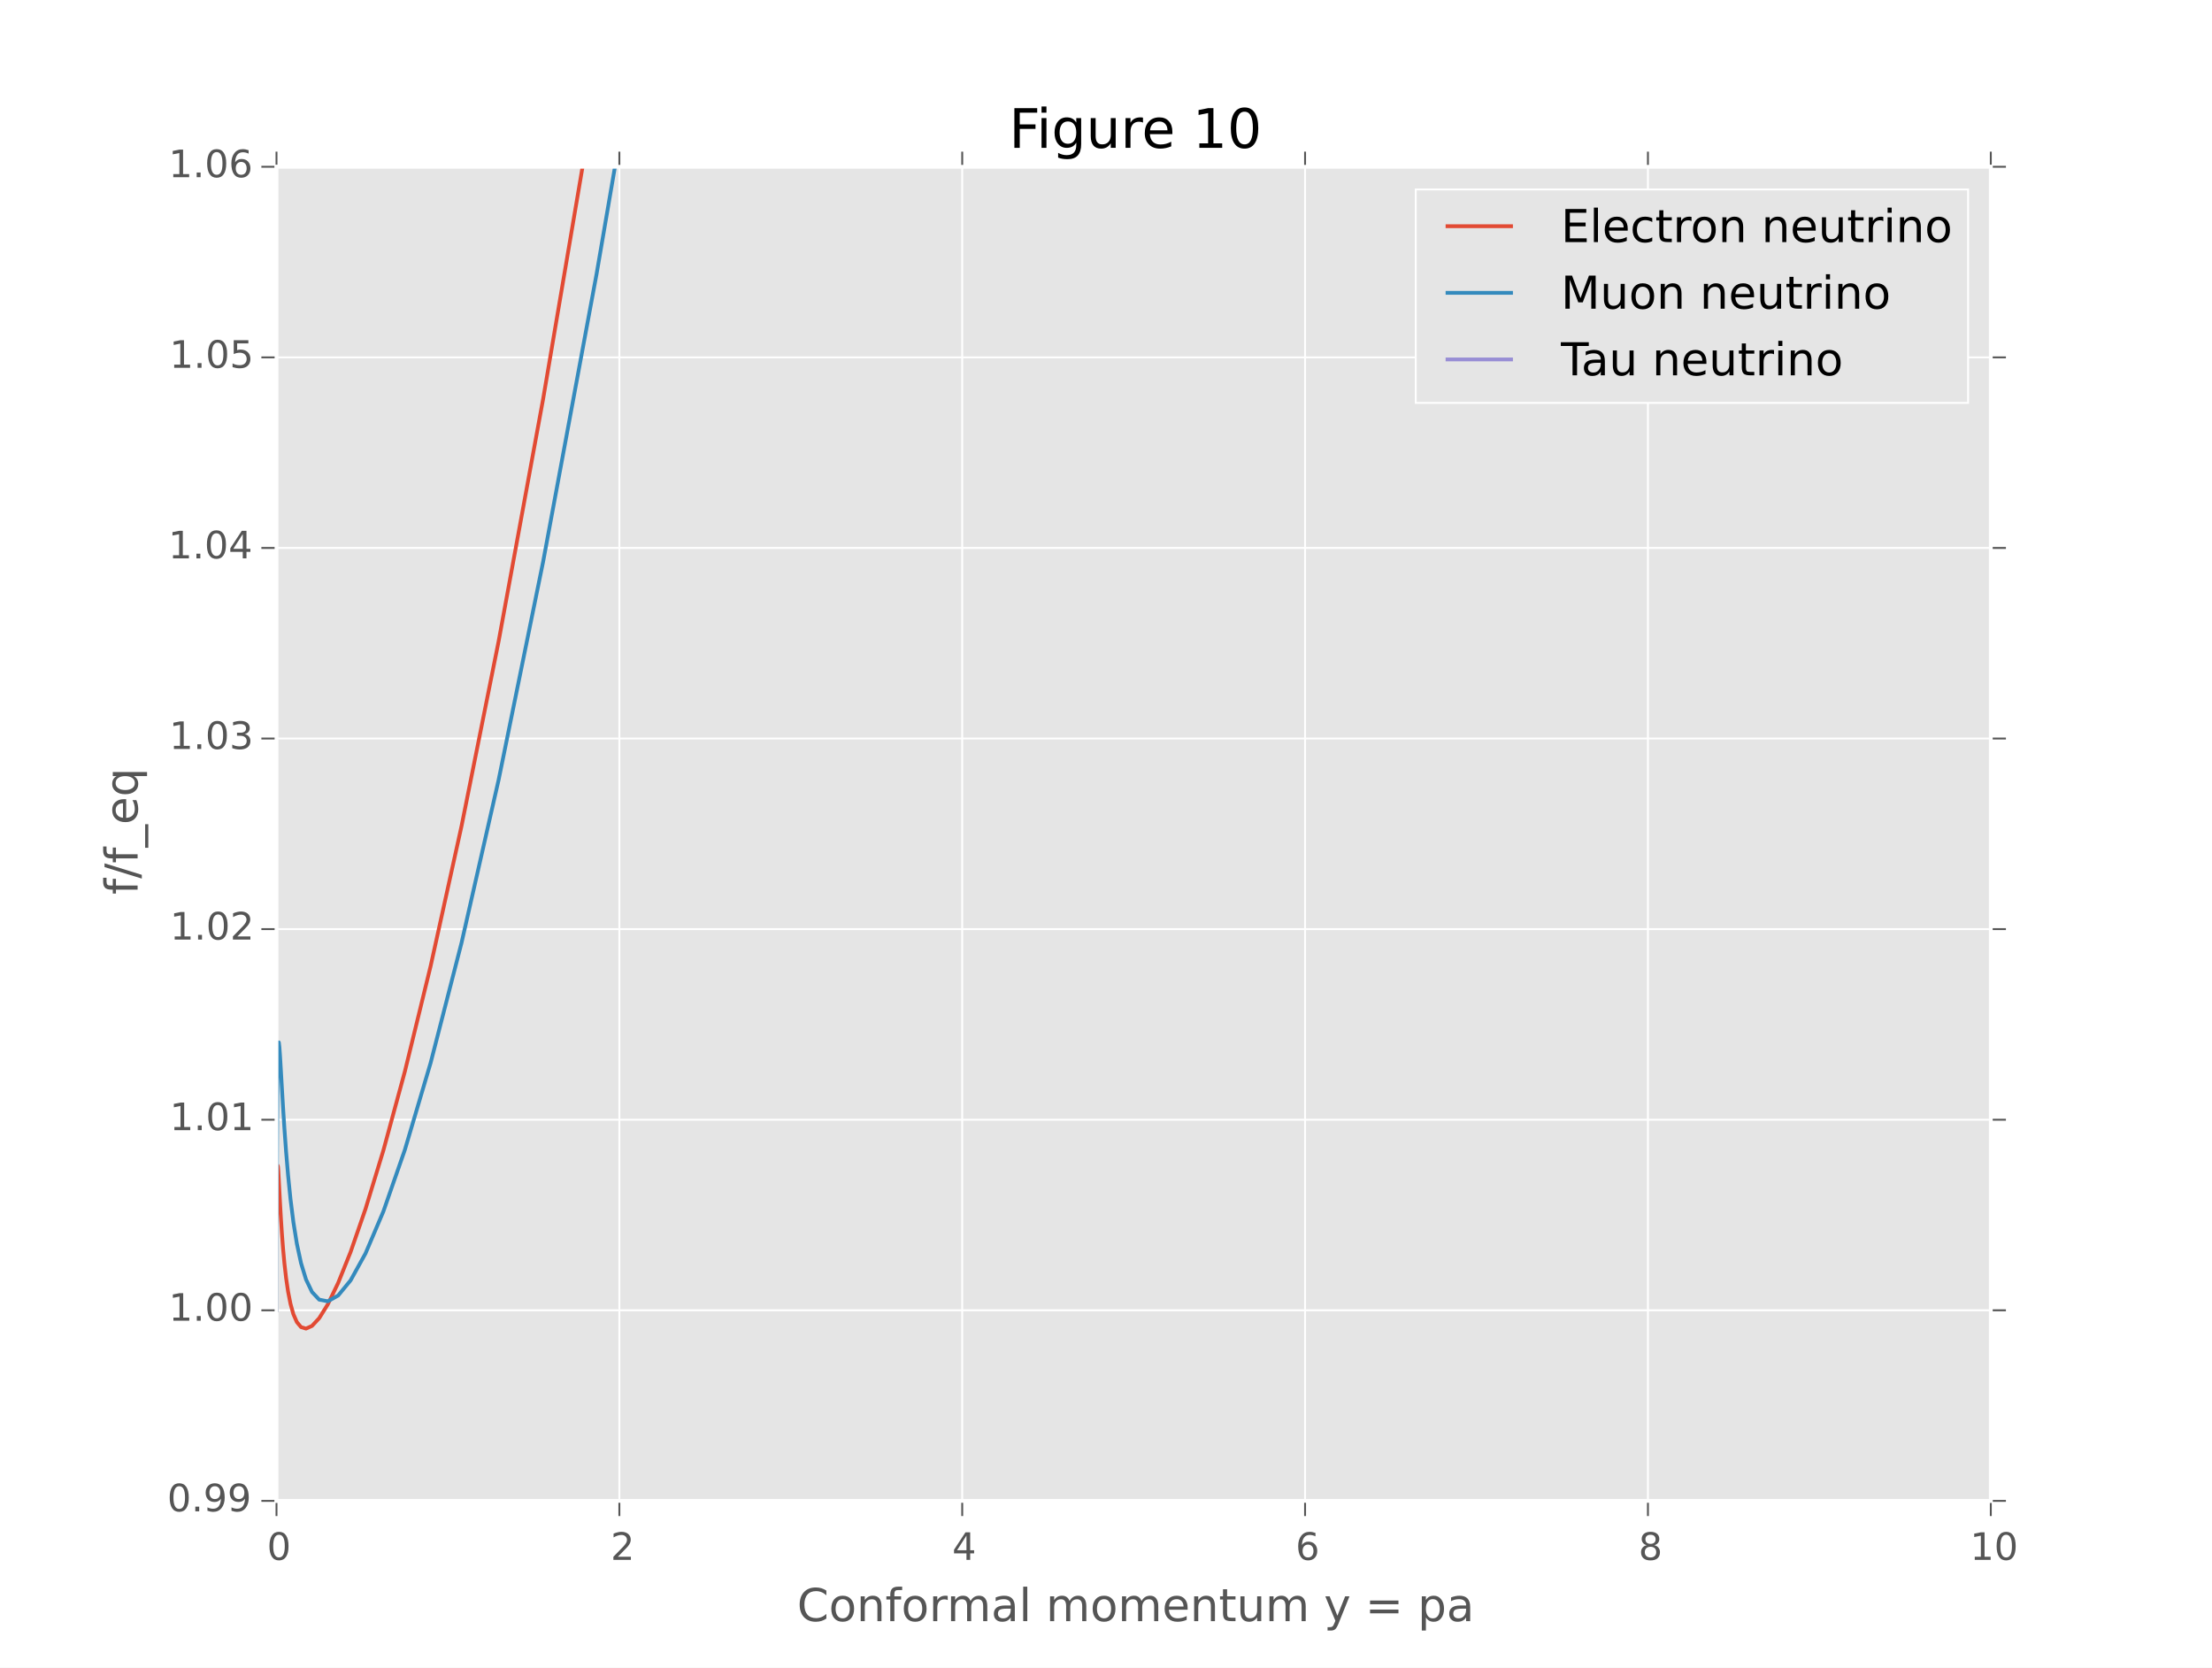
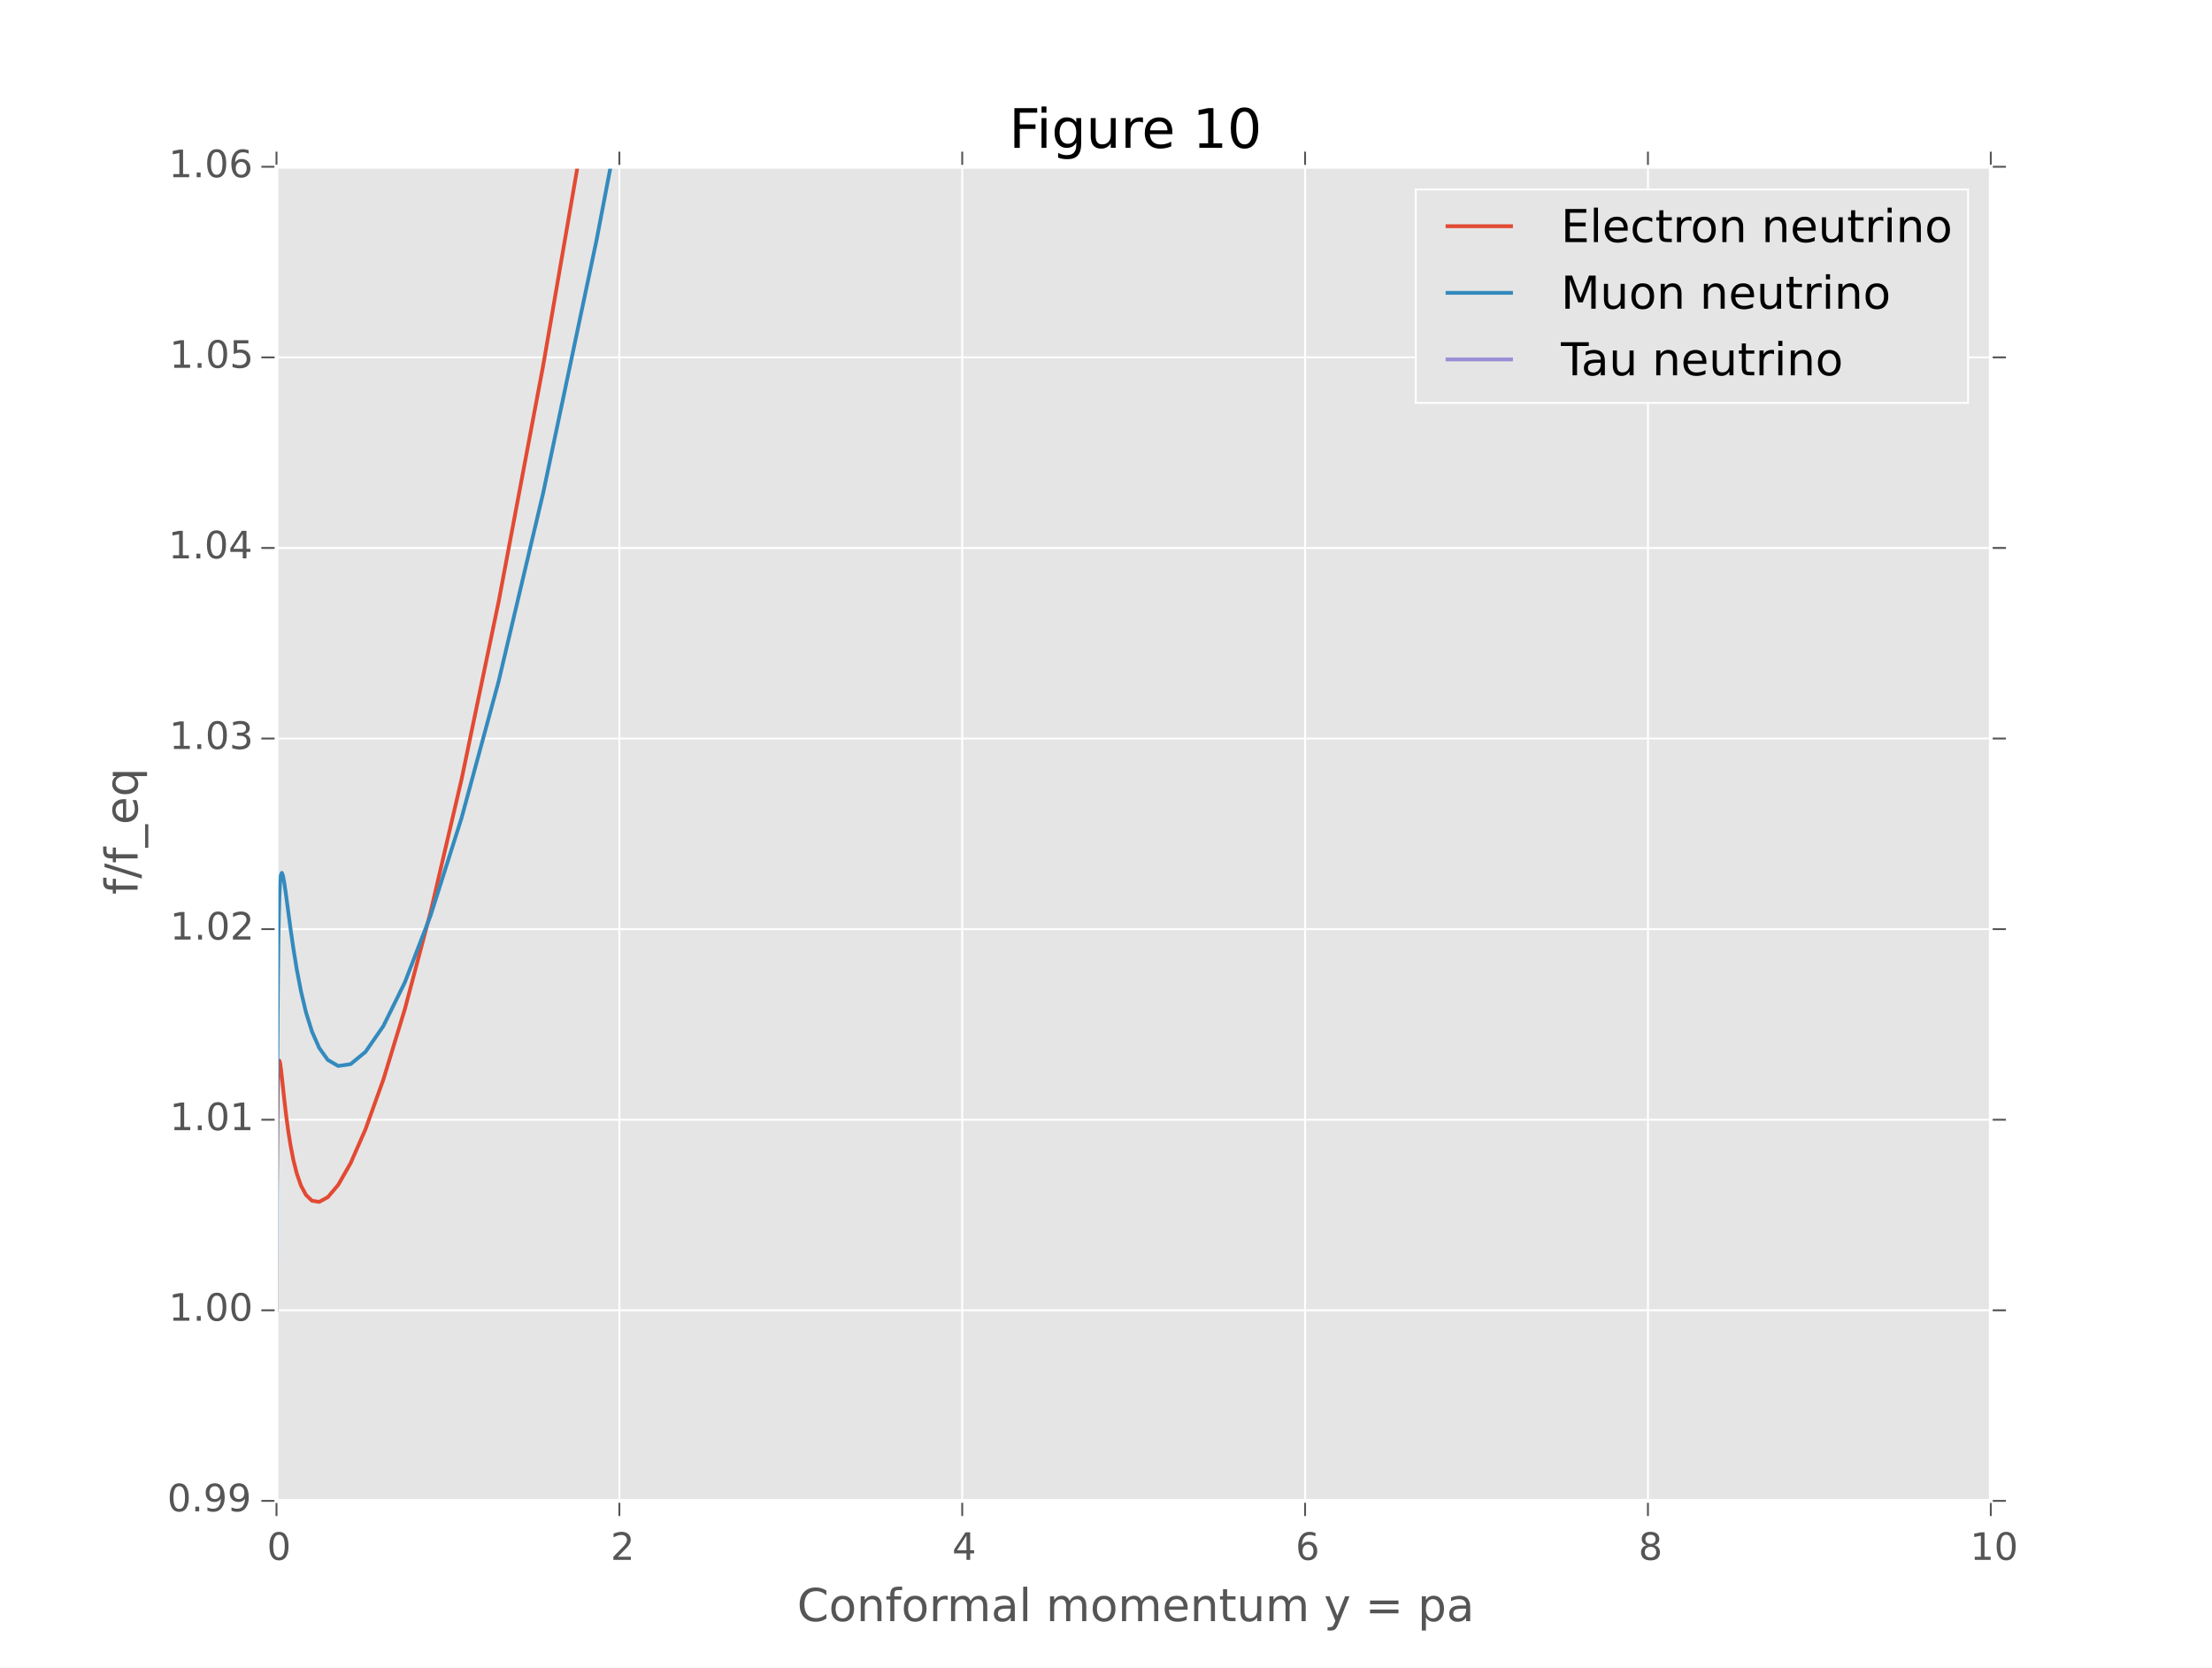
<svg xmlns="http://www.w3.org/2000/svg" xmlns:xlink="http://www.w3.org/1999/xlink" height="441pt" version="1.1" viewBox="0 0 585 441" width="585pt">
  <defs>
    <style type="text/css">
*{stroke-linecap:butt;stroke-linejoin:round;}
  </style>
  </defs>
  <g id="figure_1">
    <g id="patch_1">
      <path d=" M0 441 L585 441 L585 0 L0 0 z " style="fill:#ffffff;" />
    </g>
    <g id="axes_1">
      <g id="patch_2">
        <path d=" M73.125 396.9 L526.5 396.9 L526.5 44.1 L73.125 44.1 z " style="fill:#e5e5e5;" />
      </g>
      <g id="matplotlib.axis_1">
        <g id="xtick_1">
          <g id="line2d_1">
            <path clip-path="url(#p5873ec822d)" d=" M73.125 396.9 L73.125 44.1" style="fill:none;stroke:#ffffff;stroke-linecap:square;stroke-width:0.5;" />
          </g>
          <g id="line2d_2">
            <defs>
              <path d=" M0 0 L0 4" id="m64c3aef5f4" style="stroke:#555555;stroke-width:0.5;" />
            </defs>
            <g>
              <use style="fill:#555555;stroke:#555555;stroke-width:0.5;" x="73.125" xlink:href="#m64c3aef5f4" y="396.9" />
            </g>
          </g>
          <g id="line2d_3">
            <defs>
              <path d=" M0 0 L0 -4" id="m91191bb255" style="stroke:#555555;stroke-width:0.5;" />
            </defs>
            <g>
              <use style="fill:#555555;stroke:#555555;stroke-width:0.5;" x="73.125" xlink:href="#m91191bb255" y="44.1" />
            </g>
          </g>
          <g id="text_1">
            <defs>
              <path d=" M31.781 66.406 Q24.172 66.406 20.328 58.906 Q16.5 51.422 16.5 36.375 Q16.5 21.391 20.328 13.891 Q24.172 6.391 31.781 6.391 Q39.453 6.391 43.281 13.891 Q47.125 21.391 47.125 36.375 Q47.125 51.422 43.281 58.906 Q39.453 66.406 31.781 66.406 M31.781 74.219 Q44.047 74.219 50.516 64.516 Q56.984 54.828 56.984 36.375 Q56.984 17.969 50.516 8.266 Q44.047 -1.422 31.781 -1.422 Q19.531 -1.422 13.062 8.266 Q6.594 17.969 6.594 36.375 Q6.594 54.828 13.062 64.516 Q19.531 74.219 31.781 74.219" id="BitstreamVeraSans-Roman-30" />
            </defs>
            <g style="fill:#555555;" transform="translate(70.60547 412.4984)scale(0.1 -0.1)">
              <use xlink:href="#BitstreamVeraSans-Roman-30" />
            </g>
          </g>
        </g>
        <g id="xtick_2">
          <g id="line2d_4">
            <path clip-path="url(#p5873ec822d)" d=" M163.8 396.9 L163.8 44.1" style="fill:none;stroke:#ffffff;stroke-linecap:square;stroke-width:0.5;" />
          </g>
          <g id="line2d_5">
            <g>
              <use style="fill:#555555;stroke:#555555;stroke-width:0.5;" x="163.8" xlink:href="#m64c3aef5f4" y="396.9" />
            </g>
          </g>
          <g id="line2d_6">
            <g>
              <use style="fill:#555555;stroke:#555555;stroke-width:0.5;" x="163.8" xlink:href="#m91191bb255" y="44.1" />
            </g>
          </g>
          <g id="text_2">
            <defs>
              <path d=" M19.188 8.297 L53.609 8.297 L53.609 0 L7.328 0 L7.328 8.297 Q12.938 14.109 22.625 23.891 Q32.328 33.688 34.812 36.531 Q39.547 41.844 41.422 45.531 Q43.312 49.219 43.312 52.781 Q43.312 58.594 39.234 62.25 Q35.156 65.922 28.609 65.922 Q23.969 65.922 18.812 64.312 Q13.672 62.703 7.812 59.422 L7.812 69.391 Q13.766 71.781 18.938 73 Q24.125 74.219 28.422 74.219 Q39.75 74.219 46.484 68.547 Q53.219 62.891 53.219 53.422 Q53.219 48.922 51.531 44.891 Q49.859 40.875 45.406 35.406 Q44.188 33.984 37.641 27.219 Q31.109 20.453 19.188 8.297" id="BitstreamVeraSans-Roman-32" />
            </defs>
            <g style="fill:#555555;" transform="translate(161.4859 412.4984)scale(0.1 -0.1)">
              <use xlink:href="#BitstreamVeraSans-Roman-32" />
            </g>
          </g>
        </g>
        <g id="xtick_3">
          <g id="line2d_7">
            <path clip-path="url(#p5873ec822d)" d=" M254.475 396.9 L254.475 44.1" style="fill:none;stroke:#ffffff;stroke-linecap:square;stroke-width:0.5;" />
          </g>
          <g id="line2d_8">
            <g>
              <use style="fill:#555555;stroke:#555555;stroke-width:0.5;" x="254.475" xlink:href="#m64c3aef5f4" y="396.9" />
            </g>
          </g>
          <g id="line2d_9">
            <g>
              <use style="fill:#555555;stroke:#555555;stroke-width:0.5;" x="254.475" xlink:href="#m91191bb255" y="44.1" />
            </g>
          </g>
          <g id="text_3">
            <defs>
              <path d=" M37.797 64.312 L12.891 25.391 L37.797 25.391 z  M35.203 72.906 L47.609 72.906 L47.609 25.391 L58.016 25.391 L58.016 17.188 L47.609 17.188 L47.609 0 L37.797 0 L37.797 17.188 L4.891 17.188 L4.891 26.703 z " id="BitstreamVeraSans-Roman-34" />
            </defs>
            <g style="fill:#555555;" transform="translate(251.8187 412.4984)scale(0.1 -0.1)">
              <use xlink:href="#BitstreamVeraSans-Roman-34" />
            </g>
          </g>
        </g>
        <g id="xtick_4">
          <g id="line2d_10">
            <path clip-path="url(#p5873ec822d)" d=" M345.15 396.9 L345.15 44.1" style="fill:none;stroke:#ffffff;stroke-linecap:square;stroke-width:0.5;" />
          </g>
          <g id="line2d_11">
            <g>
              <use style="fill:#555555;stroke:#555555;stroke-width:0.5;" x="345.15" xlink:href="#m64c3aef5f4" y="396.9" />
            </g>
          </g>
          <g id="line2d_12">
            <g>
              <use style="fill:#555555;stroke:#555555;stroke-width:0.5;" x="345.15" xlink:href="#m91191bb255" y="44.1" />
            </g>
          </g>
          <g id="text_4">
            <defs>
              <path d=" M33.016 40.375 Q26.375 40.375 22.484 35.828 Q18.609 31.297 18.609 23.391 Q18.609 15.531 22.484 10.953 Q26.375 6.391 33.016 6.391 Q39.656 6.391 43.531 10.953 Q47.406 15.531 47.406 23.391 Q47.406 31.297 43.531 35.828 Q39.656 40.375 33.016 40.375 M52.594 71.297 L52.594 62.312 Q48.875 64.062 45.094 64.984 Q41.312 65.922 37.594 65.922 Q27.828 65.922 22.672 59.328 Q17.531 52.734 16.797 39.406 Q19.672 43.656 24.016 45.922 Q28.375 48.188 33.594 48.188 Q44.578 48.188 50.953 41.516 Q57.328 34.859 57.328 23.391 Q57.328 12.156 50.688 5.359 Q44.047 -1.422 33.016 -1.422 Q20.359 -1.422 13.672 8.266 Q6.984 17.969 6.984 36.375 Q6.984 53.656 15.188 63.938 Q23.391 74.219 37.203 74.219 Q40.922 74.219 44.703 73.484 Q48.484 72.75 52.594 71.297" id="BitstreamVeraSans-Roman-36" />
            </defs>
            <g style="fill:#555555;" transform="translate(342.6328 412.4984)scale(0.1 -0.1)">
              <use xlink:href="#BitstreamVeraSans-Roman-36" />
            </g>
          </g>
        </g>
        <g id="xtick_5">
          <g id="line2d_13">
            <path clip-path="url(#p5873ec822d)" d=" M435.825 396.9 L435.825 44.1" style="fill:none;stroke:#ffffff;stroke-linecap:square;stroke-width:0.5;" />
          </g>
          <g id="line2d_14">
            <g>
              <use style="fill:#555555;stroke:#555555;stroke-width:0.5;" x="435.825" xlink:href="#m64c3aef5f4" y="396.9" />
            </g>
          </g>
          <g id="line2d_15">
            <g>
              <use style="fill:#555555;stroke:#555555;stroke-width:0.5;" x="435.825" xlink:href="#m91191bb255" y="44.1" />
            </g>
          </g>
          <g id="text_5">
            <defs>
              <path d=" M31.781 34.625 Q24.75 34.625 20.719 30.859 Q16.703 27.094 16.703 20.516 Q16.703 13.922 20.719 10.156 Q24.75 6.391 31.781 6.391 Q38.812 6.391 42.859 10.172 Q46.922 13.969 46.922 20.516 Q46.922 27.094 42.891 30.859 Q38.875 34.625 31.781 34.625 M21.922 38.812 Q15.578 40.375 12.031 44.719 Q8.5 49.078 8.5 55.328 Q8.5 64.062 14.719 69.141 Q20.953 74.219 31.781 74.219 Q42.672 74.219 48.875 69.141 Q55.078 64.062 55.078 55.328 Q55.078 49.078 51.531 44.719 Q48 40.375 41.703 38.812 Q48.828 37.156 52.797 32.312 Q56.781 27.484 56.781 20.516 Q56.781 9.906 50.312 4.234 Q43.844 -1.422 31.781 -1.422 Q19.734 -1.422 13.25 4.234 Q6.781 9.906 6.781 20.516 Q6.781 27.484 10.781 32.312 Q14.797 37.156 21.922 38.812 M18.312 54.391 Q18.312 48.734 21.844 45.562 Q25.391 42.391 31.781 42.391 Q38.141 42.391 41.719 45.562 Q45.312 48.734 45.312 54.391 Q45.312 60.062 41.719 63.234 Q38.141 66.406 31.781 66.406 Q25.391 66.406 21.844 63.234 Q18.312 60.062 18.312 54.391" id="BitstreamVeraSans-Roman-38" />
            </defs>
            <g style="fill:#555555;" transform="translate(433.325 412.4984)scale(0.1 -0.1)">
              <use xlink:href="#BitstreamVeraSans-Roman-38" />
            </g>
          </g>
        </g>
        <g id="xtick_6">
          <g id="line2d_16">
            <path clip-path="url(#p5873ec822d)" d=" M526.5 396.9 L526.5 44.1" style="fill:none;stroke:#ffffff;stroke-linecap:square;stroke-width:0.5;" />
          </g>
          <g id="line2d_17">
            <g>
              <use style="fill:#555555;stroke:#555555;stroke-width:0.5;" x="526.5" xlink:href="#m64c3aef5f4" y="396.9" />
            </g>
          </g>
          <g id="line2d_18">
            <g>
              <use style="fill:#555555;stroke:#555555;stroke-width:0.5;" x="526.5" xlink:href="#m91191bb255" y="44.1" />
            </g>
          </g>
          <g id="text_6">
            <defs>
              <path d=" M12.406 8.297 L28.516 8.297 L28.516 63.922 L10.984 60.406 L10.984 69.391 L28.422 72.906 L38.281 72.906 L38.281 8.297 L54.391 8.297 L54.391 0 L12.406 0 z " id="BitstreamVeraSans-Roman-31" />
            </defs>
            <g style="fill:#555555;" transform="translate(521.0187 412.4984)scale(0.1 -0.1)">
              <use xlink:href="#BitstreamVeraSans-Roman-31" />
              <use x="63.623" xlink:href="#BitstreamVeraSans-Roman-30" />
            </g>
          </g>
        </g>
        <g id="text_7">
          <defs>
            <path id="BitstreamVeraSans-Roman-20" />
            <path d=" M8.5 21.578 L8.5 54.688 L17.484 54.688 L17.484 21.922 Q17.484 14.156 20.5 10.266 Q23.531 6.391 29.594 6.391 Q36.859 6.391 41.078 11.031 Q45.312 15.672 45.312 23.688 L45.312 54.688 L54.297 54.688 L54.297 0 L45.312 0 L45.312 8.406 Q42.047 3.422 37.719 1 Q33.406 -1.422 27.688 -1.422 Q18.266 -1.422 13.375 4.438 Q8.5 10.297 8.5 21.578" id="BitstreamVeraSans-Roman-75" />
            <path d=" M54.891 33.016 L54.891 0 L45.906 0 L45.906 32.719 Q45.906 40.484 42.875 44.328 Q39.844 48.188 33.797 48.188 Q26.516 48.188 22.312 43.547 Q18.109 38.922 18.109 30.906 L18.109 0 L9.078 0 L9.078 54.688 L18.109 54.688 L18.109 46.188 Q21.344 51.125 25.703 53.562 Q30.078 56 35.797 56 Q45.219 56 50.047 50.172 Q54.891 44.344 54.891 33.016" id="BitstreamVeraSans-Roman-6e" />
            <path d=" M52 44.188 Q55.375 50.25 60.062 53.125 Q64.75 56 71.094 56 Q79.641 56 84.281 50.016 Q88.922 44.047 88.922 33.016 L88.922 0 L79.891 0 L79.891 32.719 Q79.891 40.578 77.094 44.375 Q74.312 48.188 68.609 48.188 Q61.625 48.188 57.562 43.547 Q53.516 38.922 53.516 30.906 L53.516 0 L44.484 0 L44.484 32.719 Q44.484 40.625 41.703 44.406 Q38.922 48.188 33.109 48.188 Q26.219 48.188 22.156 43.531 Q18.109 38.875 18.109 30.906 L18.109 0 L9.078 0 L9.078 54.688 L18.109 54.688 L18.109 46.188 Q21.188 51.219 25.484 53.609 Q29.781 56 35.688 56 Q41.656 56 45.828 52.969 Q50 49.953 52 44.188" id="BitstreamVeraSans-Roman-6d" />
            <path d=" M30.609 48.391 Q23.391 48.391 19.188 42.75 Q14.984 37.109 14.984 27.297 Q14.984 17.484 19.156 11.844 Q23.344 6.203 30.609 6.203 Q37.797 6.203 41.984 11.859 Q46.188 17.531 46.188 27.297 Q46.188 37.016 41.984 42.703 Q37.797 48.391 30.609 48.391 M30.609 56 Q42.328 56 49.016 48.375 Q55.719 40.766 55.719 27.297 Q55.719 13.875 49.016 6.219 Q42.328 -1.422 30.609 -1.422 Q18.844 -1.422 12.172 6.219 Q5.516 13.875 5.516 27.297 Q5.516 40.766 12.172 48.375 Q18.844 56 30.609 56" id="BitstreamVeraSans-Roman-6f" />
            <path d=" M9.422 75.984 L18.406 75.984 L18.406 0 L9.422 0 z " id="BitstreamVeraSans-Roman-6c" />
            <path d=" M64.406 67.281 L64.406 56.891 Q59.422 61.531 53.781 63.812 Q48.141 66.109 41.797 66.109 Q29.297 66.109 22.656 58.469 Q16.016 50.828 16.016 36.375 Q16.016 21.969 22.656 14.328 Q29.297 6.688 41.797 6.688 Q48.141 6.688 53.781 8.984 Q59.422 11.281 64.406 15.922 L64.406 5.609 Q59.234 2.094 53.438 0.328 Q47.656 -1.422 41.219 -1.422 Q24.656 -1.422 15.125 8.703 Q5.609 18.844 5.609 36.375 Q5.609 53.953 15.125 64.078 Q24.656 74.219 41.219 74.219 Q47.75 74.219 53.531 72.484 Q59.328 70.75 64.406 67.281" id="BitstreamVeraSans-Roman-43" />
            <path d=" M10.594 45.406 L73.188 45.406 L73.188 37.203 L10.594 37.203 z  M10.594 25.484 L73.188 25.484 L73.188 17.188 L10.594 17.188 z " id="BitstreamVeraSans-Roman-3d" />
            <path d=" M32.172 -5.078 Q28.375 -14.844 24.75 -17.812 Q21.141 -20.797 15.094 -20.797 L7.906 -20.797 L7.906 -13.281 L13.188 -13.281 Q16.891 -13.281 18.938 -11.516 Q21 -9.766 23.484 -3.219 L25.094 0.875 L2.984 54.688 L12.5 54.688 L29.594 11.922 L46.688 54.688 L56.203 54.688 z " id="BitstreamVeraSans-Roman-79" />
            <path d=" M56.203 29.594 L56.203 25.203 L14.891 25.203 Q15.484 15.922 20.484 11.062 Q25.484 6.203 34.422 6.203 Q39.594 6.203 44.453 7.469 Q49.312 8.734 54.109 11.281 L54.109 2.781 Q49.266 0.734 44.188 -0.344 Q39.109 -1.422 33.891 -1.422 Q20.797 -1.422 13.156 6.188 Q5.516 13.812 5.516 26.812 Q5.516 40.234 12.766 48.109 Q20.016 56 32.328 56 Q43.359 56 49.781 48.891 Q56.203 41.797 56.203 29.594 M47.219 32.234 Q47.125 39.594 43.094 43.984 Q39.062 48.391 32.422 48.391 Q24.906 48.391 20.391 44.141 Q15.875 39.891 15.188 32.172 z " id="BitstreamVeraSans-Roman-65" />
            <path d=" M34.281 27.484 Q23.391 27.484 19.188 25 Q14.984 22.516 14.984 16.5 Q14.984 11.719 18.141 8.906 Q21.297 6.109 26.703 6.109 Q34.188 6.109 38.703 11.406 Q43.219 16.703 43.219 25.484 L43.219 27.484 z  M52.203 31.203 L52.203 0 L43.219 0 L43.219 8.297 Q40.141 3.328 35.547 0.953 Q30.953 -1.422 24.312 -1.422 Q15.922 -1.422 10.953 3.297 Q6 8.016 6 15.922 Q6 25.141 12.172 29.828 Q18.359 34.516 30.609 34.516 L43.219 34.516 L43.219 35.406 Q43.219 41.609 39.141 45 Q35.062 48.391 27.688 48.391 Q23 48.391 18.547 47.266 Q14.109 46.141 10.016 43.891 L10.016 52.203 Q14.938 54.109 19.578 55.047 Q24.219 56 28.609 56 Q40.484 56 46.344 49.844 Q52.203 43.703 52.203 31.203" id="BitstreamVeraSans-Roman-61" />
            <path d=" M37.109 75.984 L37.109 68.5 L28.516 68.5 Q23.688 68.5 21.797 66.547 Q19.922 64.594 19.922 59.516 L19.922 54.688 L34.719 54.688 L34.719 47.703 L19.922 47.703 L19.922 0 L10.891 0 L10.891 47.703 L2.297 47.703 L2.297 54.688 L10.891 54.688 L10.891 58.5 Q10.891 67.625 15.141 71.797 Q19.391 75.984 28.609 75.984 z " id="BitstreamVeraSans-Roman-66" />
            <path d=" M41.109 46.297 Q39.594 47.172 37.812 47.578 Q36.031 48 33.891 48 Q26.266 48 22.188 43.047 Q18.109 38.094 18.109 28.812 L18.109 0 L9.078 0 L9.078 54.688 L18.109 54.688 L18.109 46.188 Q20.953 51.172 25.484 53.578 Q30.031 56 36.531 56 Q37.453 56 38.578 55.875 Q39.703 55.766 41.062 55.516 z " id="BitstreamVeraSans-Roman-72" />
            <path d=" M18.312 70.219 L18.312 54.688 L36.812 54.688 L36.812 47.703 L18.312 47.703 L18.312 18.016 Q18.312 11.328 20.141 9.422 Q21.969 7.516 27.594 7.516 L36.812 7.516 L36.812 0 L27.594 0 Q17.188 0 13.234 3.875 Q9.281 7.766 9.281 18.016 L9.281 47.703 L2.688 47.703 L2.688 54.688 L9.281 54.688 L9.281 70.219 z " id="BitstreamVeraSans-Roman-74" />
            <path d=" M18.109 8.203 L18.109 -20.797 L9.078 -20.797 L9.078 54.688 L18.109 54.688 L18.109 46.391 Q20.953 51.266 25.266 53.625 Q29.594 56 35.594 56 Q45.562 56 51.781 48.094 Q58.016 40.188 58.016 27.297 Q58.016 14.406 51.781 6.484 Q45.562 -1.422 35.594 -1.422 Q29.594 -1.422 25.266 0.953 Q20.953 3.328 18.109 8.203 M48.688 27.297 Q48.688 37.203 44.609 42.844 Q40.531 48.484 33.406 48.484 Q26.266 48.484 22.188 42.844 Q18.109 37.203 18.109 27.297 Q18.109 17.391 22.188 11.75 Q26.266 6.109 33.406 6.109 Q40.531 6.109 44.609 11.75 Q48.688 17.391 48.688 27.297" id="BitstreamVeraSans-Roman-70" />
          </defs>
          <g style="fill:#555555;" transform="translate(210.8147 428.6963)scale(0.12 -0.12)">
            <use xlink:href="#BitstreamVeraSans-Roman-43" />
            <use x="69.824" xlink:href="#BitstreamVeraSans-Roman-6f" />
            <use x="131.006" xlink:href="#BitstreamVeraSans-Roman-6e" />
            <use x="194.385" xlink:href="#BitstreamVeraSans-Roman-66" />
            <use x="229.59" xlink:href="#BitstreamVeraSans-Roman-6f" />
            <use x="290.771" xlink:href="#BitstreamVeraSans-Roman-72" />
            <use x="330.135" xlink:href="#BitstreamVeraSans-Roman-6d" />
            <use x="427.547" xlink:href="#BitstreamVeraSans-Roman-61" />
            <use x="488.826" xlink:href="#BitstreamVeraSans-Roman-6c" />
            <use x="516.609" xlink:href="#BitstreamVeraSans-Roman-20" />
            <use x="548.396" xlink:href="#BitstreamVeraSans-Roman-6d" />
            <use x="645.809" xlink:href="#BitstreamVeraSans-Roman-6f" />
            <use x="706.99" xlink:href="#BitstreamVeraSans-Roman-6d" />
            <use x="804.402" xlink:href="#BitstreamVeraSans-Roman-65" />
            <use x="865.926" xlink:href="#BitstreamVeraSans-Roman-6e" />
            <use x="929.305" xlink:href="#BitstreamVeraSans-Roman-74" />
            <use x="968.514" xlink:href="#BitstreamVeraSans-Roman-75" />
            <use x="1031.893" xlink:href="#BitstreamVeraSans-Roman-6d" />
            <use x="1129.305" xlink:href="#BitstreamVeraSans-Roman-20" />
            <use x="1161.092" xlink:href="#BitstreamVeraSans-Roman-79" />
            <use x="1220.271" xlink:href="#BitstreamVeraSans-Roman-20" />
            <use x="1252.059" xlink:href="#BitstreamVeraSans-Roman-3d" />
            <use x="1335.848" xlink:href="#BitstreamVeraSans-Roman-20" />
            <use x="1367.635" xlink:href="#BitstreamVeraSans-Roman-70" />
            <use x="1431.111" xlink:href="#BitstreamVeraSans-Roman-61" />
          </g>
        </g>
      </g>
      <g id="matplotlib.axis_2">
        <g id="ytick_1">
          <g id="line2d_19">
            <path clip-path="url(#p5873ec822d)" d=" M73.125 396.9 L526.5 396.9" style="fill:none;stroke:#ffffff;stroke-linecap:square;stroke-width:0.5;" />
          </g>
          <g id="line2d_20">
            <defs>
              <path d=" M0 0 L-4 0" id="mf591f037a3" style="stroke:#555555;stroke-width:0.5;" />
            </defs>
            <g>
              <use style="fill:#555555;stroke:#555555;stroke-width:0.5;" x="73.125" xlink:href="#mf591f037a3" y="396.9" />
            </g>
          </g>
          <g id="line2d_21">
            <defs>
              <path d=" M0 0 L4 0" id="m9430d3eee0" style="stroke:#555555;stroke-width:0.5;" />
            </defs>
            <g>
              <use style="fill:#555555;stroke:#555555;stroke-width:0.5;" x="526.5" xlink:href="#m9430d3eee0" y="396.9" />
            </g>
          </g>
          <g id="text_8">
            <defs>
              <path d=" M10.984 1.516 L10.984 10.5 Q14.703 8.734 18.5 7.812 Q22.312 6.891 25.984 6.891 Q35.75 6.891 40.891 13.453 Q46.047 20.016 46.781 33.406 Q43.953 29.203 39.594 26.953 Q35.25 24.703 29.984 24.703 Q19.047 24.703 12.672 31.312 Q6.297 37.938 6.297 49.422 Q6.297 60.641 12.938 67.422 Q19.578 74.219 30.609 74.219 Q43.266 74.219 49.922 64.516 Q56.594 54.828 56.594 36.375 Q56.594 19.141 48.406 8.859 Q40.234 -1.422 26.422 -1.422 Q22.703 -1.422 18.891 -0.688 Q15.094 0.047 10.984 1.516 M30.609 32.422 Q37.25 32.422 41.125 36.953 Q45.016 41.5 45.016 49.422 Q45.016 57.281 41.125 61.844 Q37.25 66.406 30.609 66.406 Q23.969 66.406 20.094 61.844 Q16.219 57.281 16.219 49.422 Q16.219 41.5 20.094 36.953 Q23.969 32.422 30.609 32.422" id="BitstreamVeraSans-Roman-39" />
              <path d=" M10.688 12.406 L21 12.406 L21 0 L10.688 0 z " id="BitstreamVeraSans-Roman-2e" />
            </defs>
            <g style="fill:#555555;" transform="translate(44.22187 399.6594)scale(0.1 -0.1)">
              <use xlink:href="#BitstreamVeraSans-Roman-30" />
              <use x="63.623" xlink:href="#BitstreamVeraSans-Roman-2e" />
              <use x="95.41" xlink:href="#BitstreamVeraSans-Roman-39" />
              <use x="159.033" xlink:href="#BitstreamVeraSans-Roman-39" />
            </g>
          </g>
        </g>
        <g id="ytick_2">
          <g id="line2d_22">
            <path clip-path="url(#p5873ec822d)" d=" M73.125 346.5 L526.5 346.5" style="fill:none;stroke:#ffffff;stroke-linecap:square;stroke-width:0.5;" />
          </g>
          <g id="line2d_23">
            <g>
              <use style="fill:#555555;stroke:#555555;stroke-width:0.5;" x="73.125" xlink:href="#mf591f037a3" y="346.5" />
            </g>
          </g>
          <g id="line2d_24">
            <g>
              <use style="fill:#555555;stroke:#555555;stroke-width:0.5;" x="526.5" xlink:href="#m9430d3eee0" y="346.5" />
            </g>
          </g>
          <g id="text_9">
            <g style="fill:#555555;" transform="translate(44.62188 349.2594)scale(0.1 -0.1)">
              <use xlink:href="#BitstreamVeraSans-Roman-31" />
              <use x="63.623" xlink:href="#BitstreamVeraSans-Roman-2e" />
              <use x="95.41" xlink:href="#BitstreamVeraSans-Roman-30" />
              <use x="159.033" xlink:href="#BitstreamVeraSans-Roman-30" />
            </g>
          </g>
        </g>
        <g id="ytick_3">
          <g id="line2d_25">
            <path clip-path="url(#p5873ec822d)" d=" M73.125 296.1 L526.5 296.1" style="fill:none;stroke:#ffffff;stroke-linecap:square;stroke-width:0.5;" />
          </g>
          <g id="line2d_26">
            <g>
              <use style="fill:#555555;stroke:#555555;stroke-width:0.5;" x="73.125" xlink:href="#mf591f037a3" y="296.1" />
            </g>
          </g>
          <g id="line2d_27">
            <g>
              <use style="fill:#555555;stroke:#555555;stroke-width:0.5;" x="526.5" xlink:href="#m9430d3eee0" y="296.1" />
            </g>
          </g>
          <g id="text_10">
            <g style="fill:#555555;" transform="translate(44.88125 298.8594)scale(0.1 -0.1)">
              <use xlink:href="#BitstreamVeraSans-Roman-31" />
              <use x="63.623" xlink:href="#BitstreamVeraSans-Roman-2e" />
              <use x="95.41" xlink:href="#BitstreamVeraSans-Roman-30" />
              <use x="159.033" xlink:href="#BitstreamVeraSans-Roman-31" />
            </g>
          </g>
        </g>
        <g id="ytick_4">
          <g id="line2d_28">
            <path clip-path="url(#p5873ec822d)" d=" M73.125 245.7 L526.5 245.7" style="fill:none;stroke:#ffffff;stroke-linecap:square;stroke-width:0.5;" />
          </g>
          <g id="line2d_29">
            <g>
              <use style="fill:#555555;stroke:#555555;stroke-width:0.5;" x="73.125" xlink:href="#mf591f037a3" y="245.7" />
            </g>
          </g>
          <g id="line2d_30">
            <g>
              <use style="fill:#555555;stroke:#555555;stroke-width:0.5;" x="526.5" xlink:href="#m9430d3eee0" y="245.7" />
            </g>
          </g>
          <g id="text_11">
            <g style="fill:#555555;" transform="translate(44.95938 248.4594)scale(0.1 -0.1)">
              <use xlink:href="#BitstreamVeraSans-Roman-31" />
              <use x="63.623" xlink:href="#BitstreamVeraSans-Roman-2e" />
              <use x="95.41" xlink:href="#BitstreamVeraSans-Roman-30" />
              <use x="159.033" xlink:href="#BitstreamVeraSans-Roman-32" />
            </g>
          </g>
        </g>
        <g id="ytick_5">
          <g id="line2d_31">
            <path clip-path="url(#p5873ec822d)" d=" M73.125 195.3 L526.5 195.3" style="fill:none;stroke:#ffffff;stroke-linecap:square;stroke-width:0.5;" />
          </g>
          <g id="line2d_32">
            <g>
              <use style="fill:#555555;stroke:#555555;stroke-width:0.5;" x="73.125" xlink:href="#mf591f037a3" y="195.3" />
            </g>
          </g>
          <g id="line2d_33">
            <g>
              <use style="fill:#555555;stroke:#555555;stroke-width:0.5;" x="526.5" xlink:href="#m9430d3eee0" y="195.3" />
            </g>
          </g>
          <g id="text_12">
            <defs>
              <path d=" M40.578 39.312 Q47.656 37.797 51.625 33 Q55.609 28.219 55.609 21.188 Q55.609 10.406 48.188 4.484 Q40.766 -1.422 27.094 -1.422 Q22.516 -1.422 17.656 -0.516 Q12.797 0.391 7.625 2.203 L7.625 11.719 Q11.719 9.328 16.594 8.109 Q21.484 6.891 26.812 6.891 Q36.078 6.891 40.938 10.547 Q45.797 14.203 45.797 21.188 Q45.797 27.641 41.281 31.266 Q36.766 34.906 28.719 34.906 L20.219 34.906 L20.219 43.016 L29.109 43.016 Q36.375 43.016 40.234 45.922 Q44.094 48.828 44.094 54.297 Q44.094 59.906 40.109 62.906 Q36.141 65.922 28.719 65.922 Q24.656 65.922 20.016 65.031 Q15.375 64.156 9.812 62.312 L9.812 71.094 Q15.438 72.656 20.344 73.438 Q25.25 74.219 29.594 74.219 Q40.828 74.219 47.359 69.109 Q53.906 64.016 53.906 55.328 Q53.906 49.266 50.438 45.094 Q46.969 40.922 40.578 39.312" id="BitstreamVeraSans-Roman-33" />
            </defs>
            <g style="fill:#555555;" transform="translate(44.75937 198.0594)scale(0.1 -0.1)">
              <use xlink:href="#BitstreamVeraSans-Roman-31" />
              <use x="63.623" xlink:href="#BitstreamVeraSans-Roman-2e" />
              <use x="95.41" xlink:href="#BitstreamVeraSans-Roman-30" />
              <use x="159.033" xlink:href="#BitstreamVeraSans-Roman-33" />
            </g>
          </g>
        </g>
        <g id="ytick_6">
          <g id="line2d_34">
            <path clip-path="url(#p5873ec822d)" d=" M73.125 144.9 L526.5 144.9" style="fill:none;stroke:#ffffff;stroke-linecap:square;stroke-width:0.5;" />
          </g>
          <g id="line2d_35">
            <g>
              <use style="fill:#555555;stroke:#555555;stroke-width:0.5;" x="73.125" xlink:href="#mf591f037a3" y="144.9" />
            </g>
          </g>
          <g id="line2d_36">
            <g>
              <use style="fill:#555555;stroke:#555555;stroke-width:0.5;" x="526.5" xlink:href="#m9430d3eee0" y="144.9" />
            </g>
          </g>
          <g id="text_13">
            <g style="fill:#555555;" transform="translate(44.51875 147.6594)scale(0.1 -0.1)">
              <use xlink:href="#BitstreamVeraSans-Roman-31" />
              <use x="63.623" xlink:href="#BitstreamVeraSans-Roman-2e" />
              <use x="95.41" xlink:href="#BitstreamVeraSans-Roman-30" />
              <use x="159.033" xlink:href="#BitstreamVeraSans-Roman-34" />
            </g>
          </g>
        </g>
        <g id="ytick_7">
          <g id="line2d_37">
            <path clip-path="url(#p5873ec822d)" d=" M73.125 94.5 L526.5 94.5" style="fill:none;stroke:#ffffff;stroke-linecap:square;stroke-width:0.5;" />
          </g>
          <g id="line2d_38">
            <g>
              <use style="fill:#555555;stroke:#555555;stroke-width:0.5;" x="73.125" xlink:href="#mf591f037a3" y="94.5" />
            </g>
          </g>
          <g id="line2d_39">
            <g>
              <use style="fill:#555555;stroke:#555555;stroke-width:0.5;" x="526.5" xlink:href="#m9430d3eee0" y="94.5" />
            </g>
          </g>
          <g id="text_14">
            <defs>
              <path d=" M10.797 72.906 L49.516 72.906 L49.516 64.594 L19.828 64.594 L19.828 46.734 Q21.969 47.469 24.109 47.828 Q26.266 48.188 28.422 48.188 Q40.625 48.188 47.75 41.5 Q54.891 34.812 54.891 23.391 Q54.891 11.625 47.562 5.094 Q40.234 -1.422 26.906 -1.422 Q22.312 -1.422 17.547 -0.641 Q12.797 0.141 7.719 1.703 L7.719 11.625 Q12.109 9.234 16.797 8.062 Q21.484 6.891 26.703 6.891 Q35.156 6.891 40.078 11.328 Q45.016 15.766 45.016 23.391 Q45.016 31 40.078 35.438 Q35.156 39.891 26.703 39.891 Q22.75 39.891 18.812 39.016 Q14.891 38.141 10.797 36.281 z " id="BitstreamVeraSans-Roman-35" />
            </defs>
            <g style="fill:#555555;" transform="translate(44.83125 97.25938)scale(0.1 -0.1)">
              <use xlink:href="#BitstreamVeraSans-Roman-31" />
              <use x="63.623" xlink:href="#BitstreamVeraSans-Roman-2e" />
              <use x="95.41" xlink:href="#BitstreamVeraSans-Roman-30" />
              <use x="159.033" xlink:href="#BitstreamVeraSans-Roman-35" />
            </g>
          </g>
        </g>
        <g id="ytick_8">
          <g id="line2d_40">
            <path clip-path="url(#p5873ec822d)" d=" M73.125 44.1 L526.5 44.1" style="fill:none;stroke:#ffffff;stroke-linecap:square;stroke-width:0.5;" />
          </g>
          <g id="line2d_41">
            <g>
              <use style="fill:#555555;stroke:#555555;stroke-width:0.5;" x="73.125" xlink:href="#mf591f037a3" y="44.1" />
            </g>
          </g>
          <g id="line2d_42">
            <g>
              <use style="fill:#555555;stroke:#555555;stroke-width:0.5;" x="526.5" xlink:href="#m9430d3eee0" y="44.1" />
            </g>
          </g>
          <g id="text_15">
            <g style="fill:#555555;" transform="translate(44.5875 46.85938)scale(0.1 -0.1)">
              <use xlink:href="#BitstreamVeraSans-Roman-31" />
              <use x="63.623" xlink:href="#BitstreamVeraSans-Roman-2e" />
              <use x="95.41" xlink:href="#BitstreamVeraSans-Roman-30" />
              <use x="159.033" xlink:href="#BitstreamVeraSans-Roman-36" />
            </g>
          </g>
        </g>
        <g id="text_16">
          <defs>
            <path d=" M14.797 27.297 Q14.797 17.391 18.875 11.75 Q22.953 6.109 30.078 6.109 Q37.203 6.109 41.297 11.75 Q45.406 17.391 45.406 27.297 Q45.406 37.203 41.297 42.844 Q37.203 48.484 30.078 48.484 Q22.953 48.484 18.875 42.844 Q14.797 37.203 14.797 27.297 M45.406 8.203 Q42.578 3.328 38.25 0.953 Q33.938 -1.422 27.875 -1.422 Q17.969 -1.422 11.734 6.484 Q5.516 14.406 5.516 27.297 Q5.516 40.188 11.734 48.094 Q17.969 56 27.875 56 Q33.938 56 38.25 53.625 Q42.578 51.266 45.406 46.391 L45.406 54.688 L54.391 54.688 L54.391 -20.797 L45.406 -20.797 z " id="BitstreamVeraSans-Roman-71" />
            <path d=" M50.984 -16.609 L50.984 -23.578 L-0.984 -23.578 L-0.984 -16.609 z " id="BitstreamVeraSans-Roman-5f" />
            <path d=" M25.391 72.906 L33.688 72.906 L8.297 -9.281 L0 -9.281 z " id="BitstreamVeraSans-Roman-2f" />
          </defs>
          <g style="fill:#555555;" transform="translate(36.3925 236.5631)rotate(-90.0)scale(0.12 -0.12)">
            <use xlink:href="#BitstreamVeraSans-Roman-66" />
            <use x="35.205" xlink:href="#BitstreamVeraSans-Roman-2f" />
            <use x="68.896" xlink:href="#BitstreamVeraSans-Roman-66" />
            <use x="104.102" xlink:href="#BitstreamVeraSans-Roman-5f" />
            <use x="154.102" xlink:href="#BitstreamVeraSans-Roman-65" />
            <use x="215.625" xlink:href="#BitstreamVeraSans-Roman-71" />
          </g>
        </g>
      </g>
      <g id="line2d_43">
-         <path clip-path="url(#p5873ec822d)" d=" M73.125 346.5 L73.149 337.559 L73.178 328.971 L73.212 321.633 L73.253 315.824 L73.303 311.682 L73.362 309.196 L73.434 308.226 L73.52 308.552 L73.622 309.929 L73.746 312.138 L73.894 314.994 L74.072 318.345 L74.285 322.058 L74.541 325.998 L74.848 330.044 L75.216 334.066 L75.659 337.946 L76.189 341.561 L76.826 344.792 L77.59 347.522 L78.507 349.613 L79.607 350.939 L80.927 351.336 L82.512 350.631 L84.413 348.587 L86.695 344.925 L89.432 339.255 L92.718 331.08 L96.66 319.703 L101.391 304.209 L107.068 283.36 L113.881 255.496 L122.056 218.466 L131.866 169.597 L143.638 105.509 L157.765 22.342 L161.475 -1" style="fill:none;stroke:#e24a33;stroke-linecap:square;" />
+         <path clip-path="url(#p5873ec822d)" d=" M73.125 346.5 L73.149 337.792 L73.178 328.369 L73.212 319.097 L73.253 310.32 L73.303 302.343 L73.362 295.433 L73.434 289.785 L73.52 285.498 L73.622 282.578 L73.746 280.953 L73.894 280.499 L74.072 281.077 L74.285 282.552 L74.541 284.791 L74.848 287.67 L75.216 291.056 L75.659 294.812 L76.189 298.785 L76.826 302.819 L77.59 306.752 L78.507 310.386 L79.607 313.544 L80.927 315.998 L82.512 317.53 L84.413 317.826 L86.695 316.582 L89.432 313.353 L92.718 307.601 L96.66 298.629 L101.391 285.462 L107.068 266.867 L113.881 241.156 L122.056 206.14 L131.866 159.147 L143.638 96.737 L157.765 15.063 L160.349 -1" style="fill:none;stroke:#e24a33;stroke-linecap:square;" />
      </g>
      <g id="line2d_44">
-         <path clip-path="url(#p5873ec822d)" d=" M73.125 346.5 L73.149 335.405 L73.178 324.2 L73.212 313.362 L73.253 303.296 L73.303 294.409 L73.362 287.051 L73.434 281.466 L73.52 277.753 L73.622 275.869 L73.746 275.662 L73.894 276.924 L74.072 279.444 L74.285 283.028 L74.541 287.502 L74.848 292.692 L75.216 298.427 L75.659 304.525 L76.189 310.806 L76.826 317.086 L77.59 323.173 L78.507 328.878 L79.607 334.002 L80.927 338.334 L82.512 341.646 L84.413 343.679 L86.695 344.124 L89.432 342.589 L92.718 338.591 L96.66 331.469 L101.391 320.353 L107.068 304.076 L113.881 281.088 L122.056 249.339 L131.866 206.242 L143.638 148.539 L157.765 72.498 L170.38 -1" style="fill:none;stroke:#348abd;stroke-linecap:square;" />
+         <path clip-path="url(#p5873ec822d)" d=" M73.125 346.5 L73.149 336.411 L73.178 325.454 L73.212 313.926 L73.253 302.061 L73.303 290.159 L73.362 278.571 L73.434 267.669 L73.52 257.813 L73.622 249.3 L73.746 242.341 L73.894 237.039 L74.072 233.403 L74.285 231.363 L74.541 230.817 L74.848 231.625 L75.216 233.657 L75.659 236.76 L76.189 240.779 L76.826 245.537 L77.59 250.83 L78.507 256.457 L79.607 262.17 L80.927 267.713 L82.512 272.8 L84.413 277.112 L86.695 280.29 L89.432 281.884 L92.718 281.402 L96.66 278.158 L101.391 271.322 L107.068 259.784 L113.881 242.087 L122.056 216.348 L131.866 180.18 L143.638 130.415 L157.765 63.502 L170.111 -1" style="fill:none;stroke:#348abd;stroke-linecap:square;" />
      </g>
      <g id="line2d_45">
        <path clip-path="url(#p5873ec822d)" style="fill:none;stroke:#988ed5;stroke-linecap:square;" />
      </g>
      <g id="patch_3">
        <path d=" M73.125 44.1 L526.5 44.1" style="fill:none;stroke:#ffffff;stroke-linecap:square;stroke-linejoin:miter;" />
      </g>
      <g id="patch_4">
        <path d=" M526.5 396.9 L526.5 44.1" style="fill:none;stroke:#ffffff;stroke-linecap:square;stroke-linejoin:miter;" />
      </g>
      <g id="patch_5">
        <path d=" M73.125 396.9 L526.5 396.9" style="fill:none;stroke:#ffffff;stroke-linecap:square;stroke-linejoin:miter;" />
      </g>
      <g id="patch_6">
        <path d=" M73.125 396.9 L73.125 44.1" style="fill:none;stroke:#ffffff;stroke-linecap:square;stroke-linejoin:miter;" />
      </g>
      <g id="text_17">
        <defs>
          <path d=" M9.812 72.906 L51.703 72.906 L51.703 64.594 L19.672 64.594 L19.672 43.109 L48.578 43.109 L48.578 34.812 L19.672 34.812 L19.672 0 L9.812 0 z " id="BitstreamVeraSans-Roman-46" />
          <path d=" M45.406 27.984 Q45.406 37.75 41.375 43.109 Q37.359 48.484 30.078 48.484 Q22.859 48.484 18.828 43.109 Q14.797 37.75 14.797 27.984 Q14.797 18.266 18.828 12.891 Q22.859 7.516 30.078 7.516 Q37.359 7.516 41.375 12.891 Q45.406 18.266 45.406 27.984 M54.391 6.781 Q54.391 -7.172 48.188 -13.984 Q42 -20.797 29.203 -20.797 Q24.469 -20.797 20.266 -20.094 Q16.062 -19.391 12.109 -17.922 L12.109 -9.188 Q16.062 -11.328 19.922 -12.344 Q23.781 -13.375 27.781 -13.375 Q36.625 -13.375 41.016 -8.766 Q45.406 -4.156 45.406 5.172 L45.406 9.625 Q42.625 4.781 38.281 2.391 Q33.938 0 27.875 0 Q17.828 0 11.672 7.656 Q5.516 15.328 5.516 27.984 Q5.516 40.672 11.672 48.328 Q17.828 56 27.875 56 Q33.938 56 38.281 53.609 Q42.625 51.219 45.406 46.391 L45.406 54.688 L54.391 54.688 z " id="BitstreamVeraSans-Roman-67" />
          <path d=" M9.422 54.688 L18.406 54.688 L18.406 0 L9.422 0 z  M9.422 75.984 L18.406 75.984 L18.406 64.594 L9.422 64.594 z " id="BitstreamVeraSans-Roman-69" />
        </defs>
        <g transform="translate(266.859 39.1)scale(0.144 -0.144)">
          <use xlink:href="#BitstreamVeraSans-Roman-46" />
          <use x="50.27" xlink:href="#BitstreamVeraSans-Roman-69" />
          <use x="78.053" xlink:href="#BitstreamVeraSans-Roman-67" />
          <use x="141.529" xlink:href="#BitstreamVeraSans-Roman-75" />
          <use x="204.908" xlink:href="#BitstreamVeraSans-Roman-72" />
          <use x="243.771" xlink:href="#BitstreamVeraSans-Roman-65" />
          <use x="305.295" xlink:href="#BitstreamVeraSans-Roman-20" />
          <use x="337.082" xlink:href="#BitstreamVeraSans-Roman-31" />
          <use x="400.705" xlink:href="#BitstreamVeraSans-Roman-30" />
        </g>
      </g>
      <g id="legend_1">
        <g id="patch_7">
          <path d=" M374.417 106.541 L520.5 106.541 L520.5 50.1 L374.417 50.1 z " style="fill:#e5e5e5;stroke:#ffffff;stroke-linejoin:miter;stroke-width:0.5;" />
        </g>
        <g id="line2d_46">
          <path d=" M382.817 59.818 L399.617 59.818" style="fill:none;stroke:#e24a33;stroke-linecap:square;" />
        </g>
        <g id="line2d_47" />
        <g id="text_18">
          <defs>
            <path d=" M9.812 72.906 L55.906 72.906 L55.906 64.594 L19.672 64.594 L19.672 43.016 L54.391 43.016 L54.391 34.719 L19.672 34.719 L19.672 8.297 L56.781 8.297 L56.781 0 L9.812 0 z " id="BitstreamVeraSans-Roman-45" />
            <path d=" M48.781 52.594 L48.781 44.188 Q44.969 46.297 41.141 47.344 Q37.312 48.391 33.406 48.391 Q24.656 48.391 19.812 42.844 Q14.984 37.312 14.984 27.297 Q14.984 17.281 19.812 11.734 Q24.656 6.203 33.406 6.203 Q37.312 6.203 41.141 7.25 Q44.969 8.297 48.781 10.406 L48.781 2.094 Q45.016 0.344 40.984 -0.531 Q36.969 -1.422 32.422 -1.422 Q20.062 -1.422 12.781 6.344 Q5.516 14.109 5.516 27.297 Q5.516 40.672 12.859 48.328 Q20.219 56 33.016 56 Q37.156 56 41.109 55.141 Q45.062 54.297 48.781 52.594" id="BitstreamVeraSans-Roman-63" />
          </defs>
          <g transform="translate(412.8169 64.01812)scale(0.12 -0.12)">
            <use xlink:href="#BitstreamVeraSans-Roman-45" />
            <use x="63.184" xlink:href="#BitstreamVeraSans-Roman-6c" />
            <use x="90.967" xlink:href="#BitstreamVeraSans-Roman-65" />
            <use x="152.49" xlink:href="#BitstreamVeraSans-Roman-63" />
            <use x="207.471" xlink:href="#BitstreamVeraSans-Roman-74" />
            <use x="246.68" xlink:href="#BitstreamVeraSans-Roman-72" />
            <use x="285.543" xlink:href="#BitstreamVeraSans-Roman-6f" />
            <use x="346.725" xlink:href="#BitstreamVeraSans-Roman-6e" />
            <use x="410.104" xlink:href="#BitstreamVeraSans-Roman-20" />
            <use x="441.891" xlink:href="#BitstreamVeraSans-Roman-6e" />
            <use x="505.27" xlink:href="#BitstreamVeraSans-Roman-65" />
            <use x="566.793" xlink:href="#BitstreamVeraSans-Roman-75" />
            <use x="630.172" xlink:href="#BitstreamVeraSans-Roman-74" />
            <use x="669.381" xlink:href="#BitstreamVeraSans-Roman-72" />
            <use x="710.494" xlink:href="#BitstreamVeraSans-Roman-69" />
            <use x="738.277" xlink:href="#BitstreamVeraSans-Roman-6e" />
            <use x="801.656" xlink:href="#BitstreamVeraSans-Roman-6f" />
          </g>
        </g>
        <g id="line2d_48">
          <path d=" M382.817 77.432 L399.617 77.432" style="fill:none;stroke:#348abd;stroke-linecap:square;" />
        </g>
        <g id="line2d_49" />
        <g id="text_19">
          <defs>
            <path d=" M9.812 72.906 L24.516 72.906 L43.109 23.297 L61.812 72.906 L76.516 72.906 L76.516 0 L66.891 0 L66.891 64.016 L48.094 14.016 L38.188 14.016 L19.391 64.016 L19.391 0 L9.812 0 z " id="BitstreamVeraSans-Roman-4d" />
          </defs>
          <g transform="translate(412.8169 81.63187)scale(0.12 -0.12)">
            <use xlink:href="#BitstreamVeraSans-Roman-4d" />
            <use x="86.279" xlink:href="#BitstreamVeraSans-Roman-75" />
            <use x="149.658" xlink:href="#BitstreamVeraSans-Roman-6f" />
            <use x="210.84" xlink:href="#BitstreamVeraSans-Roman-6e" />
            <use x="274.219" xlink:href="#BitstreamVeraSans-Roman-20" />
            <use x="306.006" xlink:href="#BitstreamVeraSans-Roman-6e" />
            <use x="369.385" xlink:href="#BitstreamVeraSans-Roman-65" />
            <use x="430.908" xlink:href="#BitstreamVeraSans-Roman-75" />
            <use x="494.287" xlink:href="#BitstreamVeraSans-Roman-74" />
            <use x="533.496" xlink:href="#BitstreamVeraSans-Roman-72" />
            <use x="574.609" xlink:href="#BitstreamVeraSans-Roman-69" />
            <use x="602.393" xlink:href="#BitstreamVeraSans-Roman-6e" />
            <use x="665.771" xlink:href="#BitstreamVeraSans-Roman-6f" />
          </g>
        </g>
        <g id="line2d_50">
          <path d=" M382.817 95.046 L399.617 95.046" style="fill:none;stroke:#988ed5;stroke-linecap:square;" />
        </g>
        <g id="line2d_51" />
        <g id="text_20">
          <defs>
            <path d=" M-0.297 72.906 L61.375 72.906 L61.375 64.594 L35.5 64.594 L35.5 0 L25.594 0 L25.594 64.594 L-0.297 64.594 z " id="BitstreamVeraSans-Roman-54" />
          </defs>
          <g transform="translate(412.8169 99.24563)scale(0.12 -0.12)">
            <use xlink:href="#BitstreamVeraSans-Roman-54" />
            <use x="44.584" xlink:href="#BitstreamVeraSans-Roman-61" />
            <use x="105.863" xlink:href="#BitstreamVeraSans-Roman-75" />
            <use x="169.242" xlink:href="#BitstreamVeraSans-Roman-20" />
            <use x="201.029" xlink:href="#BitstreamVeraSans-Roman-6e" />
            <use x="264.408" xlink:href="#BitstreamVeraSans-Roman-65" />
            <use x="325.932" xlink:href="#BitstreamVeraSans-Roman-75" />
            <use x="389.311" xlink:href="#BitstreamVeraSans-Roman-74" />
            <use x="428.52" xlink:href="#BitstreamVeraSans-Roman-72" />
            <use x="469.633" xlink:href="#BitstreamVeraSans-Roman-69" />
            <use x="497.416" xlink:href="#BitstreamVeraSans-Roman-6e" />
            <use x="560.795" xlink:href="#BitstreamVeraSans-Roman-6f" />
          </g>
        </g>
      </g>
    </g>
  </g>
  <defs>
    <clipPath id="p5873ec822d">
      <rect height="352.8" width="453.375" x="73.125" y="44.1" />
    </clipPath>
  </defs>
</svg>
